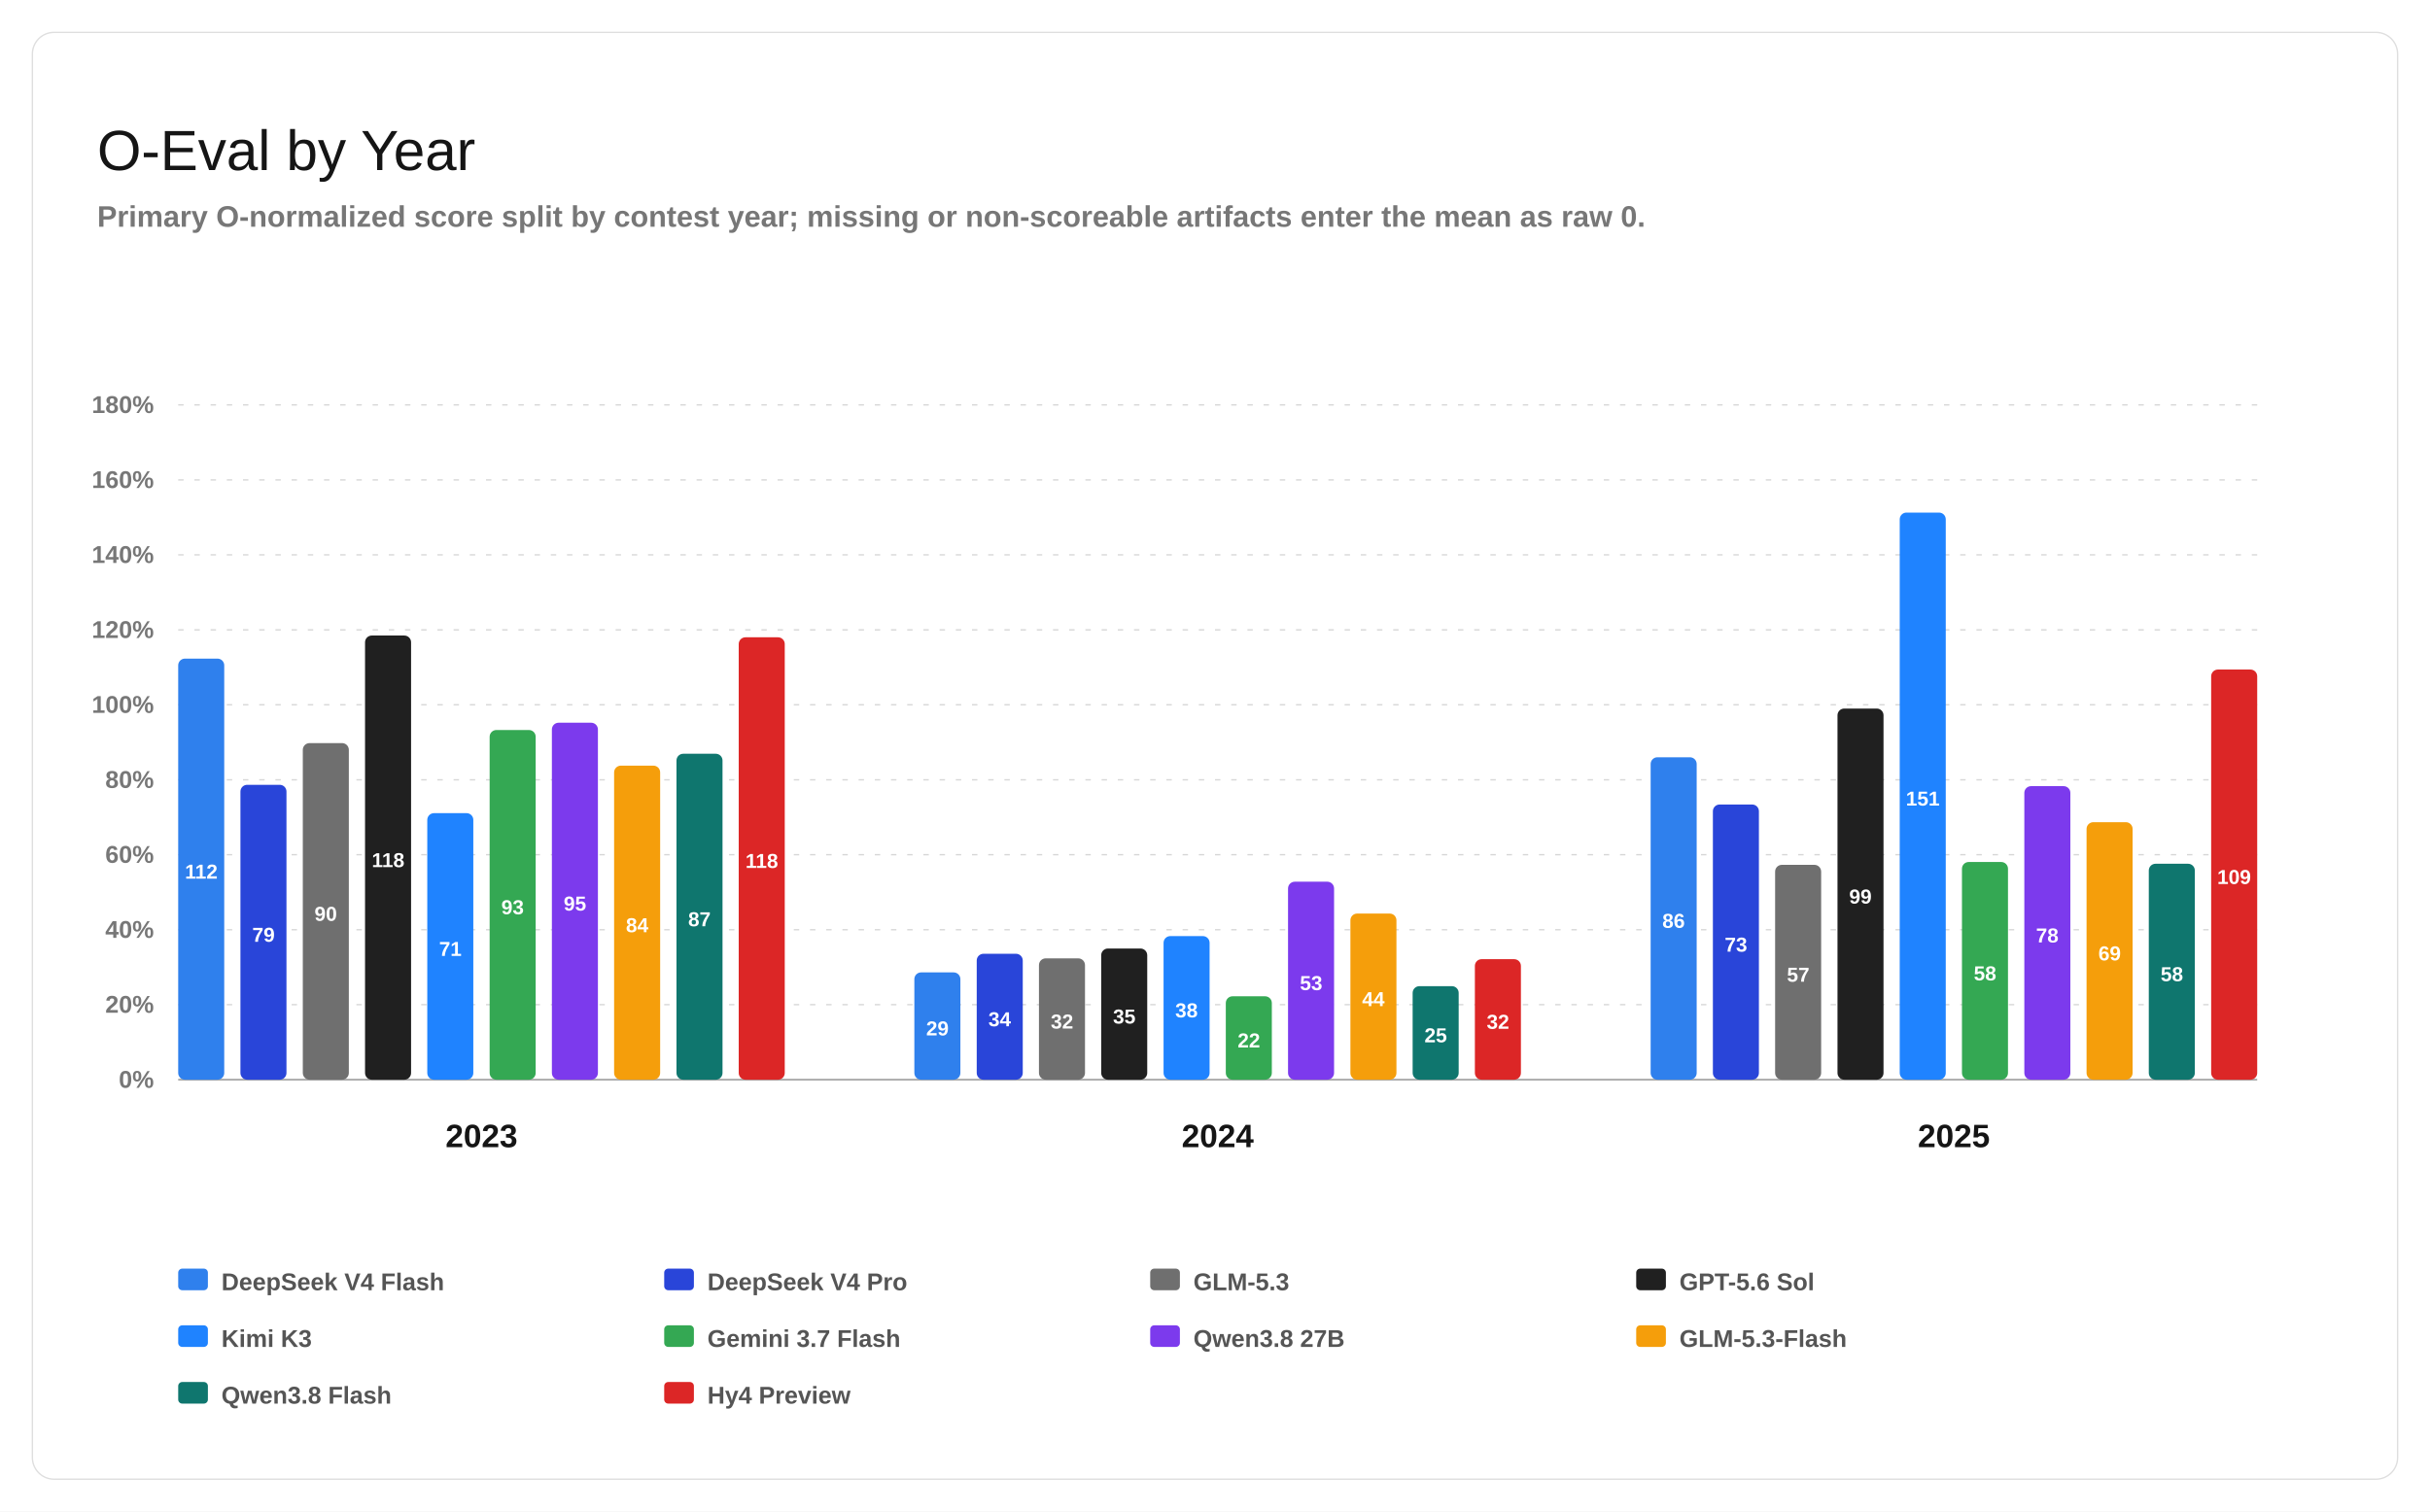
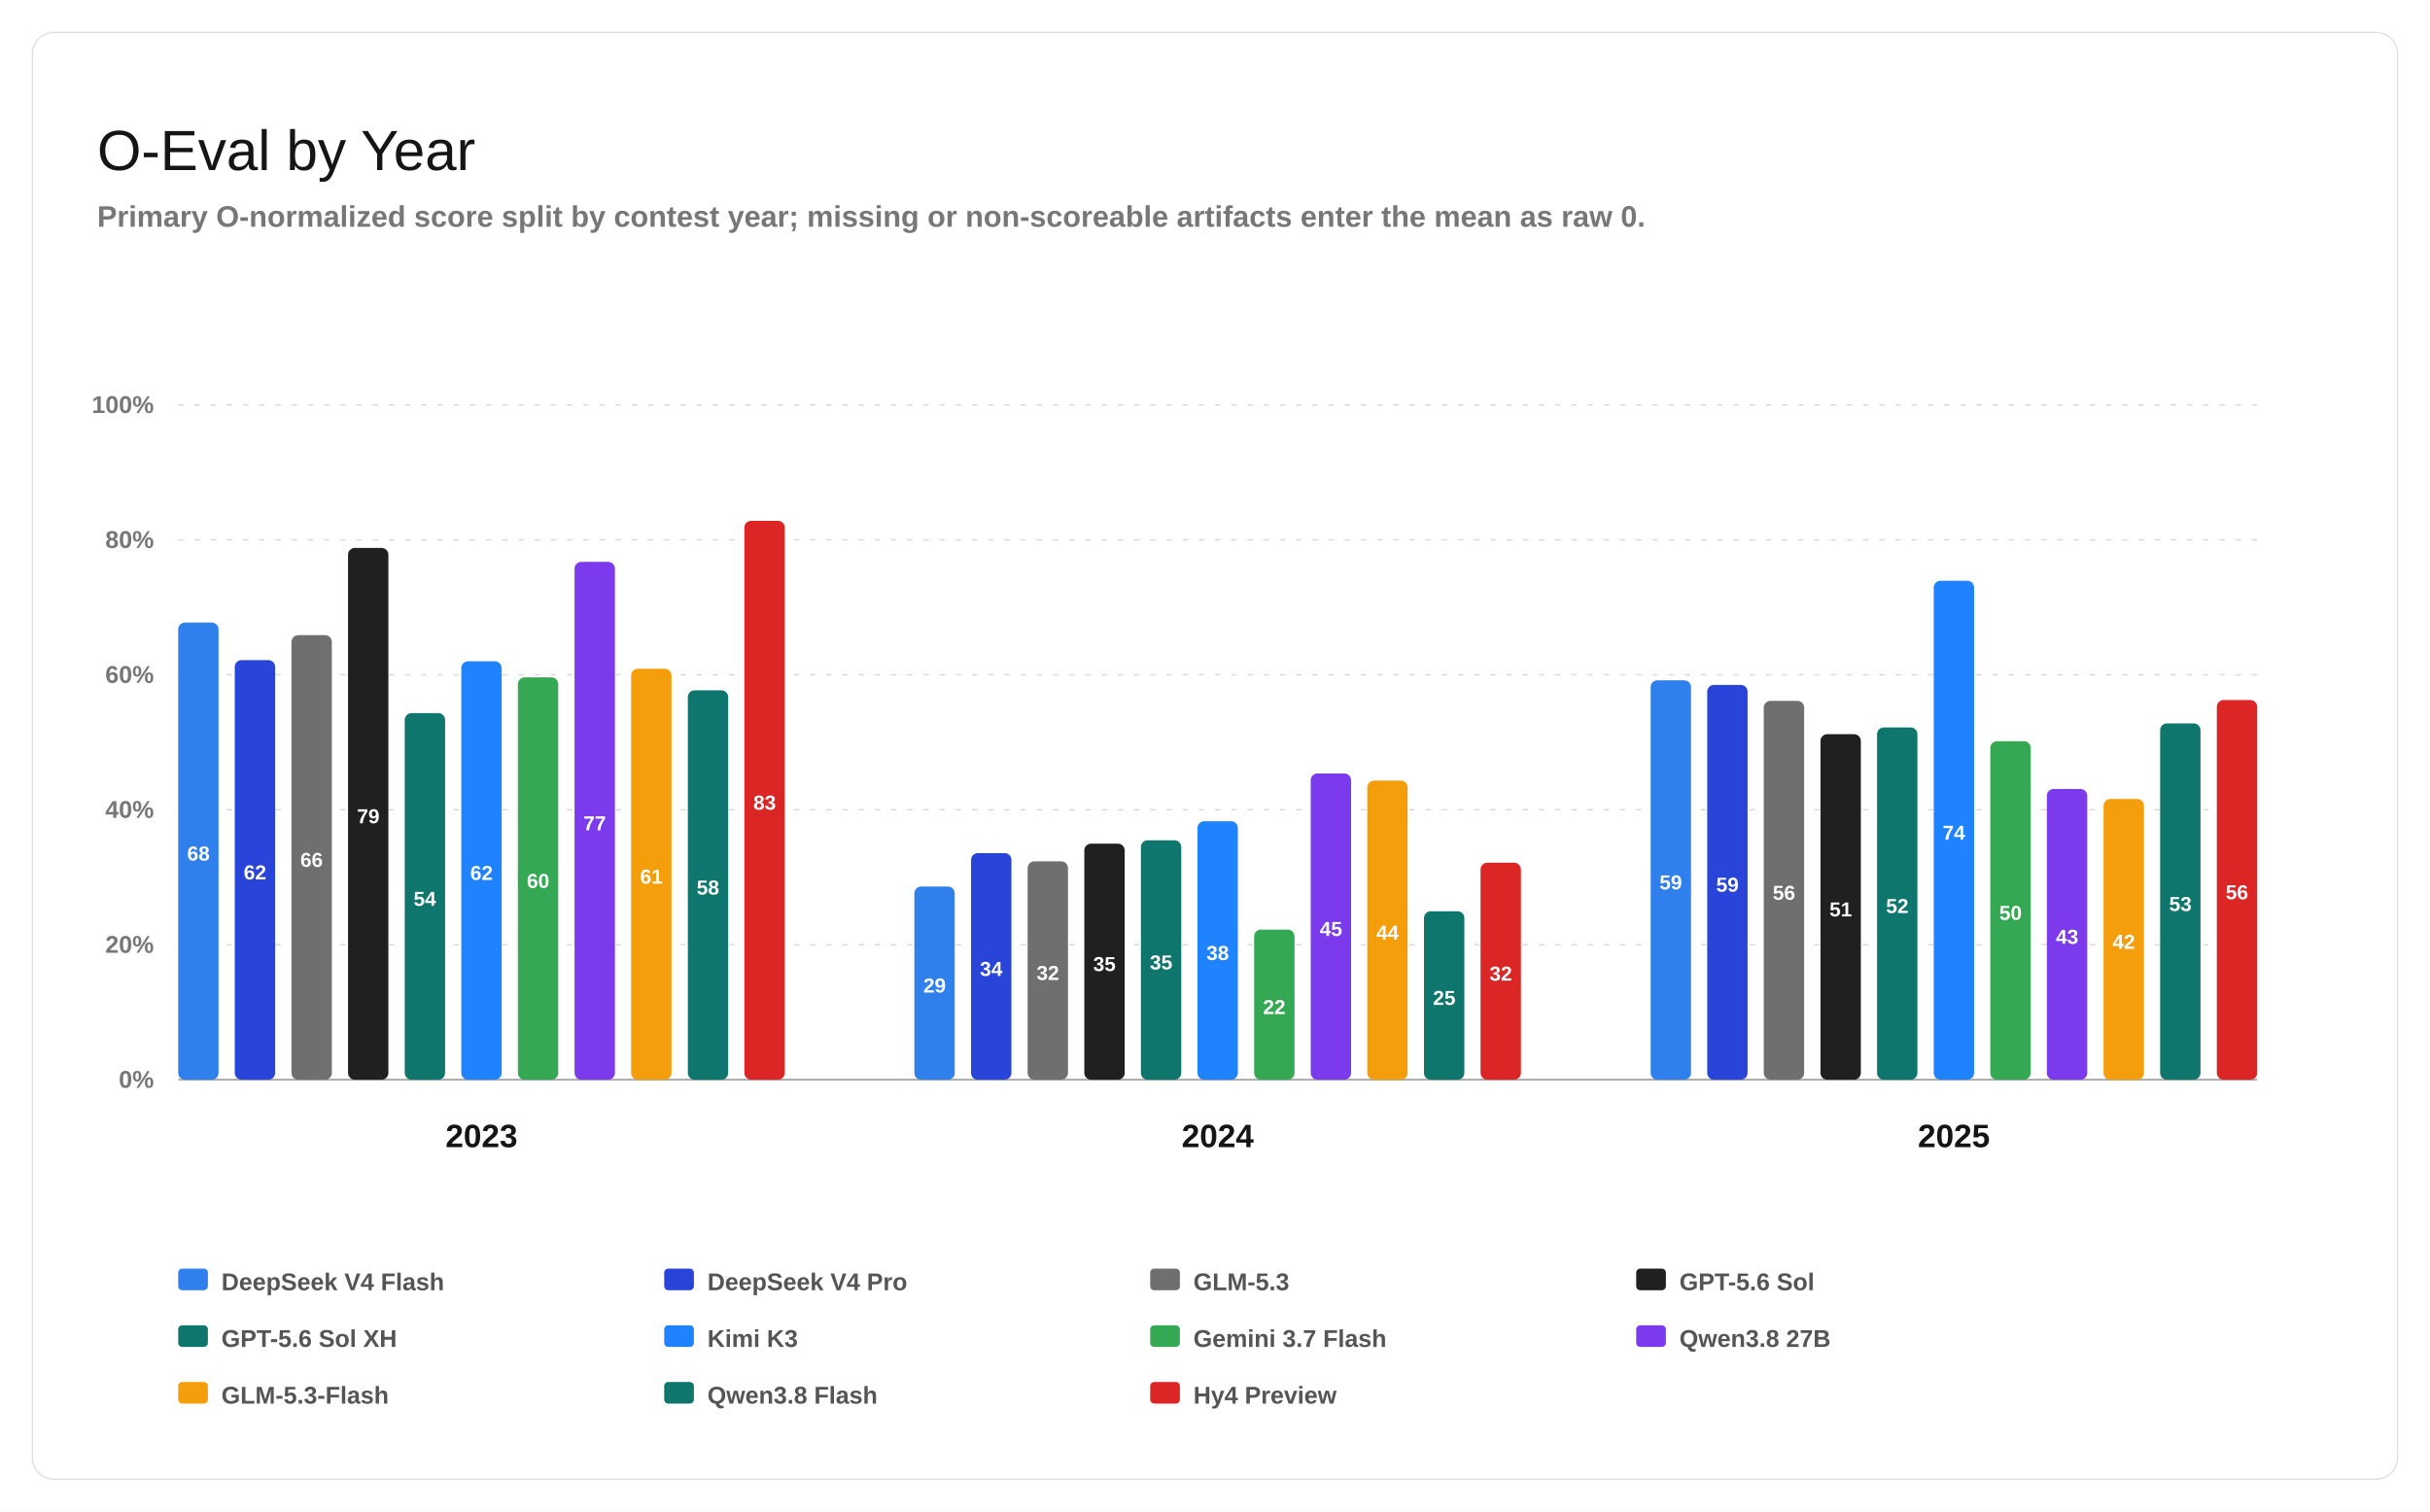
<svg xmlns="http://www.w3.org/2000/svg" width="1800" height="1120" viewBox="0 0 1800 1120" role="img">
  <style>
      .title { font-family: Georgia, Times, serif; font-size: 42px; font-weight: 500; fill: #050505; }
      .subtitle { font-family: Arial, Helvetica, sans-serif; font-size: 22px; fill: #777777; font-weight: 650; }
      .axis { font-family: Arial, Helvetica, sans-serif; font-size: 18px; fill: #777777; font-weight: 650; }
      .axis-title { font-family: Arial, Helvetica, sans-serif; font-size: 22px; fill: #111111; font-weight: 720; }
      .label { font-family: Arial, Helvetica, sans-serif; font-size: 19px; fill: #151515; font-weight: 700; }
      .small { font-family: Arial, Helvetica, sans-serif; font-size: 18px; fill: #777777; font-weight: 650; }
    </style>
  <rect width="1800" height="1120" fill="#ffffff" />
  <rect x="24.0" y="24.0" width="1752.0" height="1072.0" fill="#ffffff" rx="16.0" stroke="#dedede" />
  <text x="72.0" y="126.0" text-anchor="start" font-family="Arial, Helvetica, sans-serif" font-size="42" font-weight="500" fill="#151515">O-Eval by Year</text>
  <text x="72.0" y="168.0" text-anchor="start" font-family="Arial, Helvetica, sans-serif" font-size="22" font-weight="650" fill="#777777">Primary O-normalized score split by contest year; missing or non-scoreable artifacts enter the mean as raw 0.</text>
  <line x1="132.0" y1="800.0" x2="1672.0" y2="800.0" stroke="#aaaaaa" stroke-width="1.4" />
  <text x="114.0" y="806.0" text-anchor="end" font-family="Arial, Helvetica, sans-serif" font-size="18" font-weight="600" fill="#777777">0%</text>
-   <line x1="132.0" y1="744.4" x2="1672.0" y2="744.4" stroke="#d7d7d7" stroke-width="1.0" stroke-dasharray="4 8" />
-   <text x="114.0" y="750.4" text-anchor="end" font-family="Arial, Helvetica, sans-serif" font-size="18" font-weight="600" fill="#777777">20%</text>
-   <line x1="132.0" y1="688.9" x2="1672.0" y2="688.9" stroke="#d7d7d7" stroke-width="1.0" stroke-dasharray="4 8" />
-   <text x="114.0" y="694.9" text-anchor="end" font-family="Arial, Helvetica, sans-serif" font-size="18" font-weight="600" fill="#777777">40%</text>
-   <line x1="132.0" y1="633.3" x2="1672.0" y2="633.3" stroke="#d7d7d7" stroke-width="1.0" stroke-dasharray="4 8" />
-   <text x="114.0" y="639.3" text-anchor="end" font-family="Arial, Helvetica, sans-serif" font-size="18" font-weight="600" fill="#777777">60%</text>
-   <line x1="132.0" y1="577.8" x2="1672.0" y2="577.8" stroke="#d7d7d7" stroke-width="1.0" stroke-dasharray="4 8" />
-   <text x="114.0" y="583.8" text-anchor="end" font-family="Arial, Helvetica, sans-serif" font-size="18" font-weight="600" fill="#777777">80%</text>
-   <line x1="132.0" y1="522.2" x2="1672.0" y2="522.2" stroke="#d7d7d7" stroke-width="1.0" stroke-dasharray="4 8" />
-   <text x="114.0" y="528.2" text-anchor="end" font-family="Arial, Helvetica, sans-serif" font-size="18" font-weight="600" fill="#777777">100%</text>
-   <line x1="132.0" y1="466.7" x2="1672.0" y2="466.7" stroke="#d7d7d7" stroke-width="1.0" stroke-dasharray="4 8" />
-   <text x="114.0" y="472.7" text-anchor="end" font-family="Arial, Helvetica, sans-serif" font-size="18" font-weight="600" fill="#777777">120%</text>
-   <line x1="132.0" y1="411.1" x2="1672.0" y2="411.1" stroke="#d7d7d7" stroke-width="1.0" stroke-dasharray="4 8" />
-   <text x="114.0" y="417.1" text-anchor="end" font-family="Arial, Helvetica, sans-serif" font-size="18" font-weight="600" fill="#777777">140%</text>
-   <line x1="132.0" y1="355.6" x2="1672.0" y2="355.6" stroke="#d7d7d7" stroke-width="1.0" stroke-dasharray="4 8" />
-   <text x="114.0" y="361.6" text-anchor="end" font-family="Arial, Helvetica, sans-serif" font-size="18" font-weight="600" fill="#777777">160%</text>
+   <line x1="132.0" y1="700.0" x2="1672.0" y2="700.0" stroke="#d7d7d7" stroke-width="1.0" stroke-dasharray="4 8" />
+   <text x="114.0" y="706.0" text-anchor="end" font-family="Arial, Helvetica, sans-serif" font-size="18" font-weight="600" fill="#777777">20%</text>
+   <line x1="132.0" y1="600.0" x2="1672.0" y2="600.0" stroke="#d7d7d7" stroke-width="1.0" stroke-dasharray="4 8" />
+   <text x="114.0" y="606.0" text-anchor="end" font-family="Arial, Helvetica, sans-serif" font-size="18" font-weight="600" fill="#777777">40%</text>
+   <line x1="132.0" y1="500.0" x2="1672.0" y2="500.0" stroke="#d7d7d7" stroke-width="1.0" stroke-dasharray="4 8" />
+   <text x="114.0" y="506.0" text-anchor="end" font-family="Arial, Helvetica, sans-serif" font-size="18" font-weight="600" fill="#777777">60%</text>
+   <line x1="132.0" y1="400.0" x2="1672.0" y2="400.0" stroke="#d7d7d7" stroke-width="1.0" stroke-dasharray="4 8" />
+   <text x="114.0" y="406.0" text-anchor="end" font-family="Arial, Helvetica, sans-serif" font-size="18" font-weight="600" fill="#777777">80%</text>
  <line x1="132.0" y1="300.0" x2="1672.0" y2="300.0" stroke="#d7d7d7" stroke-width="1.0" stroke-dasharray="4 8" />
-   <text x="114.0" y="306.0" text-anchor="end" font-family="Arial, Helvetica, sans-serif" font-size="18" font-weight="600" fill="#777777">180%</text>
+   <text x="114.0" y="306.0" text-anchor="end" font-family="Arial, Helvetica, sans-serif" font-size="18" font-weight="600" fill="#777777">100%</text>
  <text x="356.7" y="850.0" text-anchor="middle" font-family="Arial, Helvetica, sans-serif" font-size="24" font-weight="800" fill="#151515">2023</text>
-   <rect x="132.0" y="488.0" width="34.1" height="312.0" fill="#2f80ed" rx="5.0" />
-   <text x="149.1" y="651.0" text-anchor="middle" font-family="Arial, Helvetica, sans-serif" font-size="15" font-weight="800" fill="#ffffff">112</text>
-   <rect x="178.1" y="581.5" width="34.1" height="218.5" fill="#2945d9" rx="5.0" />
-   <text x="195.2" y="697.8" text-anchor="middle" font-family="Arial, Helvetica, sans-serif" font-size="15" font-weight="800" fill="#ffffff">79</text>
-   <rect x="224.3" y="550.6" width="34.1" height="249.4" fill="#6f6f6f" rx="5.0" />
-   <text x="241.3" y="682.3" text-anchor="middle" font-family="Arial, Helvetica, sans-serif" font-size="15" font-weight="800" fill="#ffffff">90</text>
-   <rect x="270.4" y="470.9" width="34.1" height="329.1" fill="#202020" rx="5.0" />
-   <text x="287.5" y="642.5" text-anchor="middle" font-family="Arial, Helvetica, sans-serif" font-size="15" font-weight="800" fill="#ffffff">118</text>
-   <rect x="316.5" y="602.5" width="34.1" height="197.5" fill="#1f83ff" rx="5.0" />
-   <text x="333.6" y="708.3" text-anchor="middle" font-family="Arial, Helvetica, sans-serif" font-size="15" font-weight="800" fill="#ffffff">71</text>
-   <rect x="362.7" y="540.9" width="34.1" height="259.1" fill="#34a853" rx="5.0" />
-   <text x="379.7" y="677.4" text-anchor="middle" font-family="Arial, Helvetica, sans-serif" font-size="15" font-weight="800" fill="#ffffff">93</text>
-   <rect x="408.8" y="535.5" width="34.1" height="264.5" fill="#7c3aed" rx="5.0" />
-   <text x="425.9" y="674.7" text-anchor="middle" font-family="Arial, Helvetica, sans-serif" font-size="15" font-weight="800" fill="#ffffff">95</text>
-   <rect x="454.9" y="567.3" width="34.1" height="232.7" fill="#f59e0b" rx="5.0" />
-   <text x="472.0" y="690.7" text-anchor="middle" font-family="Arial, Helvetica, sans-serif" font-size="15" font-weight="800" fill="#ffffff">84</text>
-   <rect x="501.1" y="558.5" width="34.1" height="241.5" fill="#0f766e" rx="5.0" />
-   <text x="518.1" y="686.3" text-anchor="middle" font-family="Arial, Helvetica, sans-serif" font-size="15" font-weight="800" fill="#ffffff">87</text>
-   <rect x="547.2" y="472.2" width="34.1" height="327.8" fill="#dc2626" rx="5.0" />
-   <text x="564.3" y="643.1" text-anchor="middle" font-family="Arial, Helvetica, sans-serif" font-size="15" font-weight="800" fill="#ffffff">118</text>
+   <rect x="132.0" y="461.3" width="29.9" height="338.7" fill="#2f80ed" rx="5.0" />
+   <text x="147.0" y="637.6" text-anchor="middle" font-family="Arial, Helvetica, sans-serif" font-size="15" font-weight="800" fill="#ffffff">68</text>
+   <rect x="173.9" y="489.1" width="29.9" height="310.9" fill="#2945d9" rx="5.0" />
+   <text x="188.9" y="651.6" text-anchor="middle" font-family="Arial, Helvetica, sans-serif" font-size="15" font-weight="800" fill="#ffffff">62</text>
+   <rect x="215.9" y="470.6" width="29.9" height="329.4" fill="#6f6f6f" rx="5.0" />
+   <text x="230.8" y="642.3" text-anchor="middle" font-family="Arial, Helvetica, sans-serif" font-size="15" font-weight="800" fill="#ffffff">66</text>
+   <rect x="257.8" y="406.0" width="29.9" height="394.0" fill="#202020" rx="5.0" />
+   <text x="272.8" y="610.0" text-anchor="middle" font-family="Arial, Helvetica, sans-serif" font-size="15" font-weight="800" fill="#ffffff">79</text>
+   <rect x="299.8" y="528.4" width="29.9" height="271.6" fill="#0f766e" rx="5.0" />
+   <text x="314.7" y="671.2" text-anchor="middle" font-family="Arial, Helvetica, sans-serif" font-size="15" font-weight="800" fill="#ffffff">54</text>
+   <rect x="341.7" y="490.0" width="29.9" height="310.0" fill="#1f83ff" rx="5.0" />
+   <text x="356.7" y="652.0" text-anchor="middle" font-family="Arial, Helvetica, sans-serif" font-size="15" font-weight="800" fill="#ffffff">62</text>
+   <rect x="383.6" y="501.9" width="29.9" height="298.1" fill="#34a853" rx="5.0" />
+   <text x="398.6" y="657.9" text-anchor="middle" font-family="Arial, Helvetica, sans-serif" font-size="15" font-weight="800" fill="#ffffff">60</text>
+   <rect x="425.6" y="416.3" width="29.9" height="383.7" fill="#7c3aed" rx="5.0" />
+   <text x="440.5" y="615.2" text-anchor="middle" font-family="Arial, Helvetica, sans-serif" font-size="15" font-weight="800" fill="#ffffff">77</text>
+   <rect x="467.5" y="495.5" width="29.9" height="304.5" fill="#f59e0b" rx="5.0" />
+   <text x="482.5" y="654.7" text-anchor="middle" font-family="Arial, Helvetica, sans-serif" font-size="15" font-weight="800" fill="#ffffff">61</text>
+   <rect x="509.5" y="511.5" width="29.9" height="288.5" fill="#0f766e" rx="5.0" />
+   <text x="524.4" y="662.8" text-anchor="middle" font-family="Arial, Helvetica, sans-serif" font-size="15" font-weight="800" fill="#ffffff">58</text>
+   <rect x="551.4" y="385.9" width="29.9" height="414.1" fill="#dc2626" rx="5.0" />
+   <text x="566.4" y="599.9" text-anchor="middle" font-family="Arial, Helvetica, sans-serif" font-size="15" font-weight="800" fill="#ffffff">83</text>
  <text x="902.0" y="850.0" text-anchor="middle" font-family="Arial, Helvetica, sans-serif" font-size="24" font-weight="800" fill="#151515">2024</text>
-   <rect x="677.3" y="720.5" width="34.1" height="79.5" fill="#2f80ed" rx="5.0" />
-   <text x="694.4" y="767.2" text-anchor="middle" font-family="Arial, Helvetica, sans-serif" font-size="15" font-weight="800" fill="#ffffff">29</text>
-   <rect x="723.5" y="706.7" width="34.1" height="93.3" fill="#2945d9" rx="5.0" />
-   <text x="740.5" y="760.4" text-anchor="middle" font-family="Arial, Helvetica, sans-serif" font-size="15" font-weight="800" fill="#ffffff">34</text>
-   <rect x="769.6" y="710.1" width="34.1" height="89.9" fill="#6f6f6f" rx="5.0" />
-   <text x="786.7" y="762.1" text-anchor="middle" font-family="Arial, Helvetica, sans-serif" font-size="15" font-weight="800" fill="#ffffff">32</text>
-   <rect x="815.7" y="702.8" width="34.1" height="97.2" fill="#202020" rx="5.0" />
-   <text x="832.8" y="758.4" text-anchor="middle" font-family="Arial, Helvetica, sans-serif" font-size="15" font-weight="800" fill="#ffffff">35</text>
-   <rect x="861.9" y="693.6" width="34.1" height="106.4" fill="#1f83ff" rx="5.0" />
-   <text x="878.9" y="753.8" text-anchor="middle" font-family="Arial, Helvetica, sans-serif" font-size="15" font-weight="800" fill="#ffffff">38</text>
-   <rect x="908.0" y="738.2" width="34.1" height="61.8" fill="#34a853" rx="5.0" />
-   <text x="925.1" y="776.1" text-anchor="middle" font-family="Arial, Helvetica, sans-serif" font-size="15" font-weight="800" fill="#ffffff">22</text>
-   <rect x="954.1" y="653.3" width="34.1" height="146.7" fill="#7c3aed" rx="5.0" />
-   <text x="971.2" y="733.6" text-anchor="middle" font-family="Arial, Helvetica, sans-serif" font-size="15" font-weight="800" fill="#ffffff">53</text>
-   <rect x="1000.3" y="676.9" width="34.1" height="123.1" fill="#f59e0b" rx="5.0" />
-   <text x="1017.3" y="745.5" text-anchor="middle" font-family="Arial, Helvetica, sans-serif" font-size="15" font-weight="800" fill="#ffffff">44</text>
-   <rect x="1046.4" y="730.7" width="34.1" height="69.3" fill="#0f766e" rx="5.0" />
-   <text x="1063.5" y="772.3" text-anchor="middle" font-family="Arial, Helvetica, sans-serif" font-size="15" font-weight="800" fill="#ffffff">25</text>
-   <rect x="1092.5" y="710.7" width="34.1" height="89.3" fill="#dc2626" rx="5.0" />
-   <text x="1109.6" y="762.3" text-anchor="middle" font-family="Arial, Helvetica, sans-serif" font-size="15" font-weight="800" fill="#ffffff">32</text>
+   <rect x="677.3" y="656.9" width="29.9" height="143.1" fill="#2f80ed" rx="5.0" />
+   <text x="692.3" y="735.4" text-anchor="middle" font-family="Arial, Helvetica, sans-serif" font-size="15" font-weight="800" fill="#ffffff">29</text>
+   <rect x="719.3" y="632.1" width="29.9" height="167.9" fill="#2945d9" rx="5.0" />
+   <text x="734.2" y="723.1" text-anchor="middle" font-family="Arial, Helvetica, sans-serif" font-size="15" font-weight="800" fill="#ffffff">34</text>
+   <rect x="761.2" y="638.2" width="29.9" height="161.8" fill="#6f6f6f" rx="5.0" />
+   <text x="776.2" y="726.1" text-anchor="middle" font-family="Arial, Helvetica, sans-serif" font-size="15" font-weight="800" fill="#ffffff">32</text>
+   <rect x="803.2" y="625.1" width="29.9" height="174.9" fill="#202020" rx="5.0" />
+   <text x="818.1" y="719.5" text-anchor="middle" font-family="Arial, Helvetica, sans-serif" font-size="15" font-weight="800" fill="#ffffff">35</text>
+   <rect x="845.1" y="622.6" width="29.9" height="177.4" fill="#0f766e" rx="5.0" />
+   <text x="860.1" y="718.3" text-anchor="middle" font-family="Arial, Helvetica, sans-serif" font-size="15" font-weight="800" fill="#ffffff">35</text>
+   <rect x="887.0" y="608.5" width="29.9" height="191.5" fill="#1f83ff" rx="5.0" />
+   <text x="902.0" y="711.3" text-anchor="middle" font-family="Arial, Helvetica, sans-serif" font-size="15" font-weight="800" fill="#ffffff">38</text>
+   <rect x="929.0" y="688.8" width="29.9" height="111.2" fill="#34a853" rx="5.0" />
+   <text x="943.9" y="751.4" text-anchor="middle" font-family="Arial, Helvetica, sans-serif" font-size="15" font-weight="800" fill="#ffffff">22</text>
+   <rect x="970.9" y="573.1" width="29.9" height="226.9" fill="#7c3aed" rx="5.0" />
+   <text x="985.9" y="693.5" text-anchor="middle" font-family="Arial, Helvetica, sans-serif" font-size="15" font-weight="800" fill="#ffffff">45</text>
+   <rect x="1012.8" y="578.4" width="29.9" height="221.6" fill="#f59e0b" rx="5.0" />
+   <text x="1027.8" y="696.2" text-anchor="middle" font-family="Arial, Helvetica, sans-serif" font-size="15" font-weight="800" fill="#ffffff">44</text>
+   <rect x="1054.8" y="675.2" width="29.9" height="124.8" fill="#0f766e" rx="5.0" />
+   <text x="1069.8" y="744.6" text-anchor="middle" font-family="Arial, Helvetica, sans-serif" font-size="15" font-weight="800" fill="#ffffff">25</text>
+   <rect x="1096.7" y="639.2" width="29.9" height="160.8" fill="#dc2626" rx="5.0" />
+   <text x="1111.7" y="726.6" text-anchor="middle" font-family="Arial, Helvetica, sans-serif" font-size="15" font-weight="800" fill="#ffffff">32</text>
  <text x="1447.3" y="850.0" text-anchor="middle" font-family="Arial, Helvetica, sans-serif" font-size="24" font-weight="800" fill="#151515">2025</text>
-   <rect x="1222.7" y="561.1" width="34.1" height="238.9" fill="#2f80ed" rx="5.0" />
-   <text x="1239.7" y="687.5" text-anchor="middle" font-family="Arial, Helvetica, sans-serif" font-size="15" font-weight="800" fill="#ffffff">86</text>
-   <rect x="1268.8" y="596.1" width="34.1" height="203.9" fill="#2945d9" rx="5.0" />
-   <text x="1285.9" y="705.1" text-anchor="middle" font-family="Arial, Helvetica, sans-serif" font-size="15" font-weight="800" fill="#ffffff">73</text>
-   <rect x="1314.9" y="640.8" width="34.1" height="159.2" fill="#6f6f6f" rx="5.0" />
-   <text x="1332.0" y="727.4" text-anchor="middle" font-family="Arial, Helvetica, sans-serif" font-size="15" font-weight="800" fill="#ffffff">57</text>
-   <rect x="1361.1" y="525.0" width="34.1" height="275.0" fill="#202020" rx="5.0" />
-   <text x="1378.1" y="669.5" text-anchor="middle" font-family="Arial, Helvetica, sans-serif" font-size="15" font-weight="800" fill="#ffffff">99</text>
-   <rect x="1407.2" y="379.8" width="34.1" height="420.2" fill="#1f83ff" rx="5.0" />
-   <text x="1424.3" y="596.9" text-anchor="middle" font-family="Arial, Helvetica, sans-serif" font-size="15" font-weight="800" fill="#ffffff">151</text>
-   <rect x="1453.3" y="638.7" width="34.1" height="161.3" fill="#34a853" rx="5.0" />
-   <text x="1470.4" y="726.4" text-anchor="middle" font-family="Arial, Helvetica, sans-serif" font-size="15" font-weight="800" fill="#ffffff">58</text>
-   <rect x="1499.5" y="582.5" width="34.1" height="217.5" fill="#7c3aed" rx="5.0" />
-   <text x="1516.5" y="698.3" text-anchor="middle" font-family="Arial, Helvetica, sans-serif" font-size="15" font-weight="800" fill="#ffffff">78</text>
-   <rect x="1545.6" y="609.2" width="34.1" height="190.8" fill="#f59e0b" rx="5.0" />
-   <text x="1562.7" y="711.6" text-anchor="middle" font-family="Arial, Helvetica, sans-serif" font-size="15" font-weight="800" fill="#ffffff">69</text>
-   <rect x="1591.7" y="640.0" width="34.1" height="160.0" fill="#0f766e" rx="5.0" />
-   <text x="1608.8" y="727.0" text-anchor="middle" font-family="Arial, Helvetica, sans-serif" font-size="15" font-weight="800" fill="#ffffff">58</text>
-   <rect x="1637.9" y="496.1" width="34.1" height="303.9" fill="#dc2626" rx="5.0" />
-   <text x="1654.9" y="655.0" text-anchor="middle" font-family="Arial, Helvetica, sans-serif" font-size="15" font-weight="800" fill="#ffffff">109</text>
+   <rect x="1222.7" y="504.1" width="29.9" height="295.9" fill="#2f80ed" rx="5.0" />
+   <text x="1237.6" y="659.0" text-anchor="middle" font-family="Arial, Helvetica, sans-serif" font-size="15" font-weight="800" fill="#ffffff">59</text>
+   <rect x="1264.6" y="507.5" width="29.9" height="292.5" fill="#2945d9" rx="5.0" />
+   <text x="1279.6" y="660.7" text-anchor="middle" font-family="Arial, Helvetica, sans-serif" font-size="15" font-weight="800" fill="#ffffff">59</text>
+   <rect x="1306.5" y="519.3" width="29.9" height="280.7" fill="#6f6f6f" rx="5.0" />
+   <text x="1321.5" y="666.7" text-anchor="middle" font-family="Arial, Helvetica, sans-serif" font-size="15" font-weight="800" fill="#ffffff">56</text>
+   <rect x="1348.5" y="544.0" width="29.9" height="256.0" fill="#202020" rx="5.0" />
+   <text x="1363.5" y="679.0" text-anchor="middle" font-family="Arial, Helvetica, sans-serif" font-size="15" font-weight="800" fill="#ffffff">51</text>
+   <rect x="1390.4" y="539.0" width="29.9" height="261.0" fill="#0f766e" rx="5.0" />
+   <text x="1405.4" y="676.5" text-anchor="middle" font-family="Arial, Helvetica, sans-serif" font-size="15" font-weight="800" fill="#ffffff">52</text>
+   <rect x="1432.4" y="430.3" width="29.9" height="369.7" fill="#1f83ff" rx="5.0" />
+   <text x="1447.3" y="622.2" text-anchor="middle" font-family="Arial, Helvetica, sans-serif" font-size="15" font-weight="800" fill="#ffffff">74</text>
+   <rect x="1474.3" y="549.2" width="29.9" height="250.8" fill="#34a853" rx="5.0" />
+   <text x="1489.3" y="681.6" text-anchor="middle" font-family="Arial, Helvetica, sans-serif" font-size="15" font-weight="800" fill="#ffffff">50</text>
+   <rect x="1516.2" y="584.6" width="29.9" height="215.4" fill="#7c3aed" rx="5.0" />
+   <text x="1531.2" y="699.3" text-anchor="middle" font-family="Arial, Helvetica, sans-serif" font-size="15" font-weight="800" fill="#ffffff">43</text>
+   <rect x="1558.2" y="592.0" width="29.9" height="208.0" fill="#f59e0b" rx="5.0" />
+   <text x="1573.2" y="703.0" text-anchor="middle" font-family="Arial, Helvetica, sans-serif" font-size="15" font-weight="800" fill="#ffffff">42</text>
+   <rect x="1600.1" y="536.0" width="29.9" height="264.0" fill="#0f766e" rx="5.0" />
+   <text x="1615.1" y="675.0" text-anchor="middle" font-family="Arial, Helvetica, sans-serif" font-size="15" font-weight="800" fill="#ffffff">53</text>
+   <rect x="1642.1" y="518.7" width="29.9" height="281.3" fill="#dc2626" rx="5.0" />
+   <text x="1657.0" y="666.3" text-anchor="middle" font-family="Arial, Helvetica, sans-serif" font-size="15" font-weight="800" fill="#ffffff">56</text>
  <rect x="132.0" y="940.0" width="22.0" height="16.0" fill="#2f80ed" rx="3.0" />
  <text x="164.0" y="956.0" text-anchor="start" font-family="Arial, Helvetica, sans-serif" font-size="18" font-weight="600" fill="#555555">DeepSeek V4 Flash</text>
  <rect x="492.0" y="940.0" width="22.0" height="16.0" fill="#2945d9" rx="3.0" />
  <text x="524.0" y="956.0" text-anchor="start" font-family="Arial, Helvetica, sans-serif" font-size="18" font-weight="600" fill="#555555">DeepSeek V4 Pro</text>
  <rect x="852.0" y="940.0" width="22.0" height="16.0" fill="#6f6f6f" rx="3.0" />
  <text x="884.0" y="956.0" text-anchor="start" font-family="Arial, Helvetica, sans-serif" font-size="18" font-weight="600" fill="#555555">GLM-5.3</text>
  <rect x="1212.0" y="940.0" width="22.0" height="16.0" fill="#202020" rx="3.0" />
  <text x="1244.0" y="956.0" text-anchor="start" font-family="Arial, Helvetica, sans-serif" font-size="18" font-weight="600" fill="#555555">GPT-5.6 Sol</text>
-   <rect x="132.0" y="982.0" width="22.0" height="16.0" fill="#1f83ff" rx="3.0" />
-   <text x="164.0" y="998.0" text-anchor="start" font-family="Arial, Helvetica, sans-serif" font-size="18" font-weight="600" fill="#555555">Kimi K3</text>
-   <rect x="492.0" y="982.0" width="22.0" height="16.0" fill="#34a853" rx="3.0" />
-   <text x="524.0" y="998.0" text-anchor="start" font-family="Arial, Helvetica, sans-serif" font-size="18" font-weight="600" fill="#555555">Gemini 3.7 Flash</text>
-   <rect x="852.0" y="982.0" width="22.0" height="16.0" fill="#7c3aed" rx="3.0" />
-   <text x="884.0" y="998.0" text-anchor="start" font-family="Arial, Helvetica, sans-serif" font-size="18" font-weight="600" fill="#555555">Qwen3.8 27B</text>
-   <rect x="1212.0" y="982.0" width="22.0" height="16.0" fill="#f59e0b" rx="3.0" />
-   <text x="1244.0" y="998.0" text-anchor="start" font-family="Arial, Helvetica, sans-serif" font-size="18" font-weight="600" fill="#555555">GLM-5.3-Flash</text>
-   <rect x="132.0" y="1024.0" width="22.0" height="16.0" fill="#0f766e" rx="3.0" />
-   <text x="164.0" y="1040.0" text-anchor="start" font-family="Arial, Helvetica, sans-serif" font-size="18" font-weight="600" fill="#555555">Qwen3.8 Flash</text>
-   <rect x="492.0" y="1024.0" width="22.0" height="16.0" fill="#dc2626" rx="3.0" />
-   <text x="524.0" y="1040.0" text-anchor="start" font-family="Arial, Helvetica, sans-serif" font-size="18" font-weight="600" fill="#555555">Hy4 Preview</text>
+   <rect x="132.0" y="982.0" width="22.0" height="16.0" fill="#0f766e" rx="3.0" />
+   <text x="164.0" y="998.0" text-anchor="start" font-family="Arial, Helvetica, sans-serif" font-size="18" font-weight="600" fill="#555555">GPT-5.6 Sol XH</text>
+   <rect x="492.0" y="982.0" width="22.0" height="16.0" fill="#1f83ff" rx="3.0" />
+   <text x="524.0" y="998.0" text-anchor="start" font-family="Arial, Helvetica, sans-serif" font-size="18" font-weight="600" fill="#555555">Kimi K3</text>
+   <rect x="852.0" y="982.0" width="22.0" height="16.0" fill="#34a853" rx="3.0" />
+   <text x="884.0" y="998.0" text-anchor="start" font-family="Arial, Helvetica, sans-serif" font-size="18" font-weight="600" fill="#555555">Gemini 3.7 Flash</text>
+   <rect x="1212.0" y="982.0" width="22.0" height="16.0" fill="#7c3aed" rx="3.0" />
+   <text x="1244.0" y="998.0" text-anchor="start" font-family="Arial, Helvetica, sans-serif" font-size="18" font-weight="600" fill="#555555">Qwen3.8 27B</text>
+   <rect x="132.0" y="1024.0" width="22.0" height="16.0" fill="#f59e0b" rx="3.0" />
+   <text x="164.0" y="1040.0" text-anchor="start" font-family="Arial, Helvetica, sans-serif" font-size="18" font-weight="600" fill="#555555">GLM-5.3-Flash</text>
+   <rect x="492.0" y="1024.0" width="22.0" height="16.0" fill="#0f766e" rx="3.0" />
+   <text x="524.0" y="1040.0" text-anchor="start" font-family="Arial, Helvetica, sans-serif" font-size="18" font-weight="600" fill="#555555">Qwen3.8 Flash</text>
+   <rect x="852.0" y="1024.0" width="22.0" height="16.0" fill="#dc2626" rx="3.0" />
+   <text x="884.0" y="1040.0" text-anchor="start" font-family="Arial, Helvetica, sans-serif" font-size="18" font-weight="600" fill="#555555">Hy4 Preview</text>
</svg>
